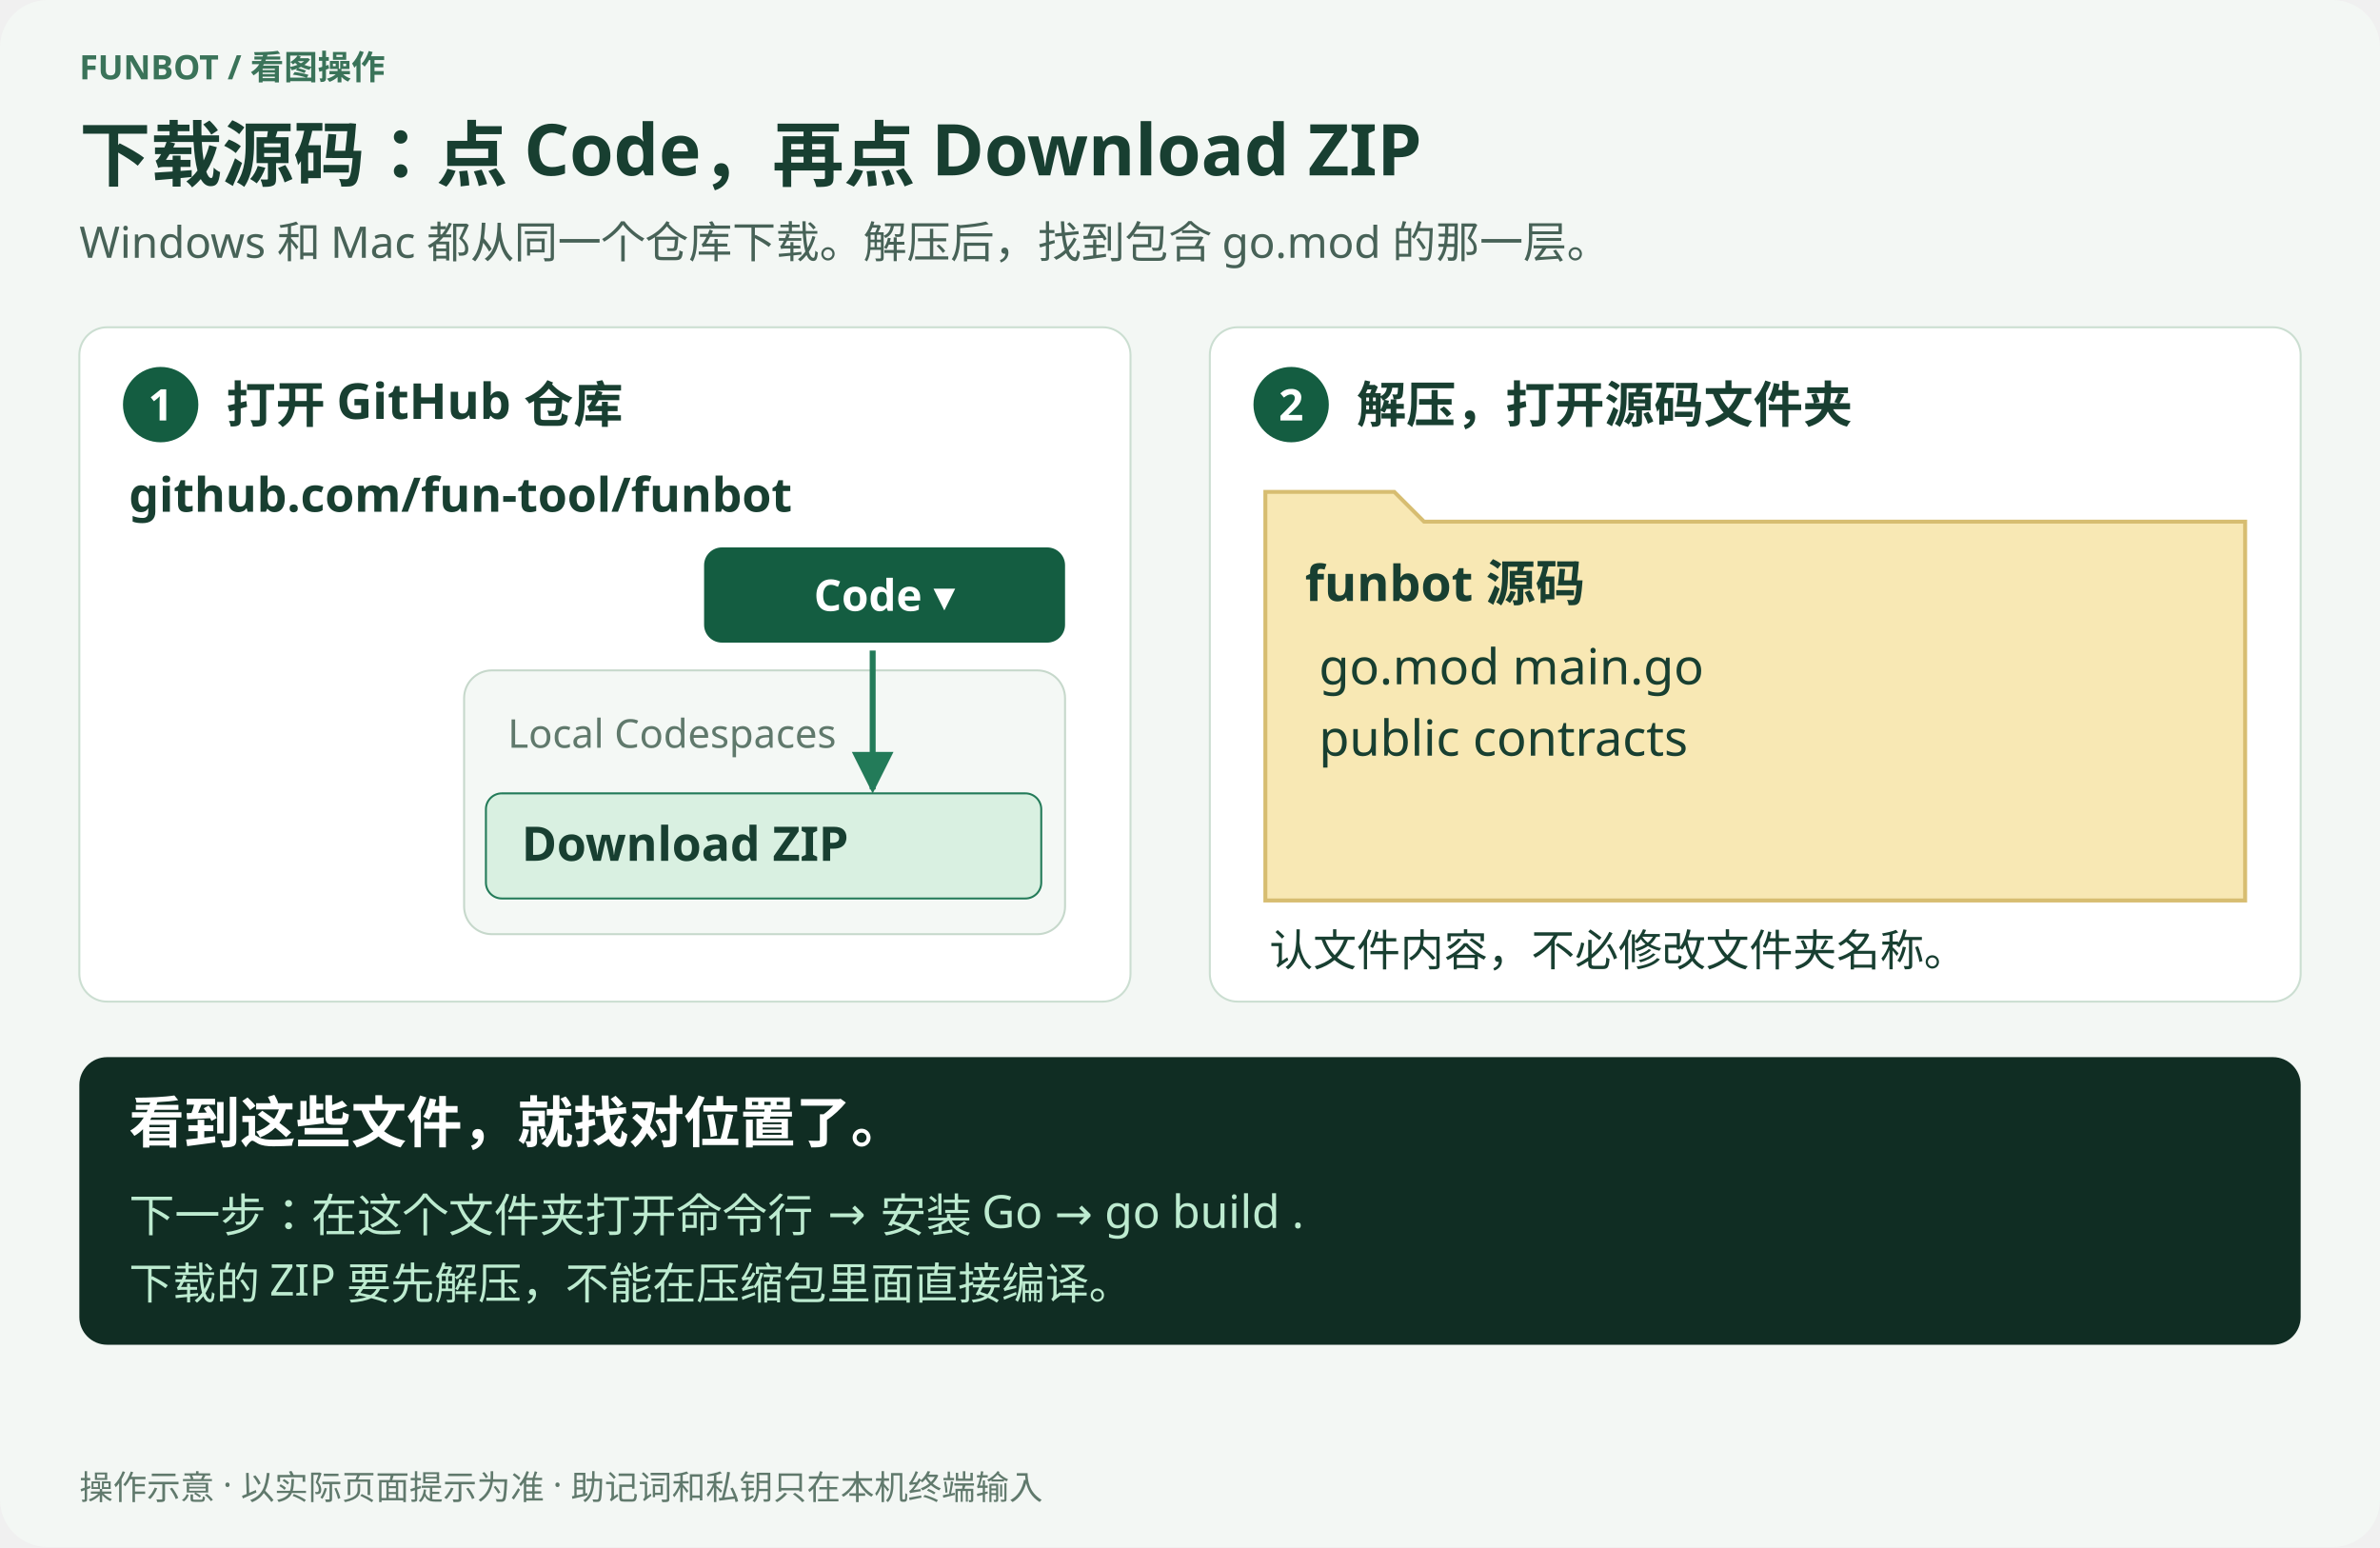
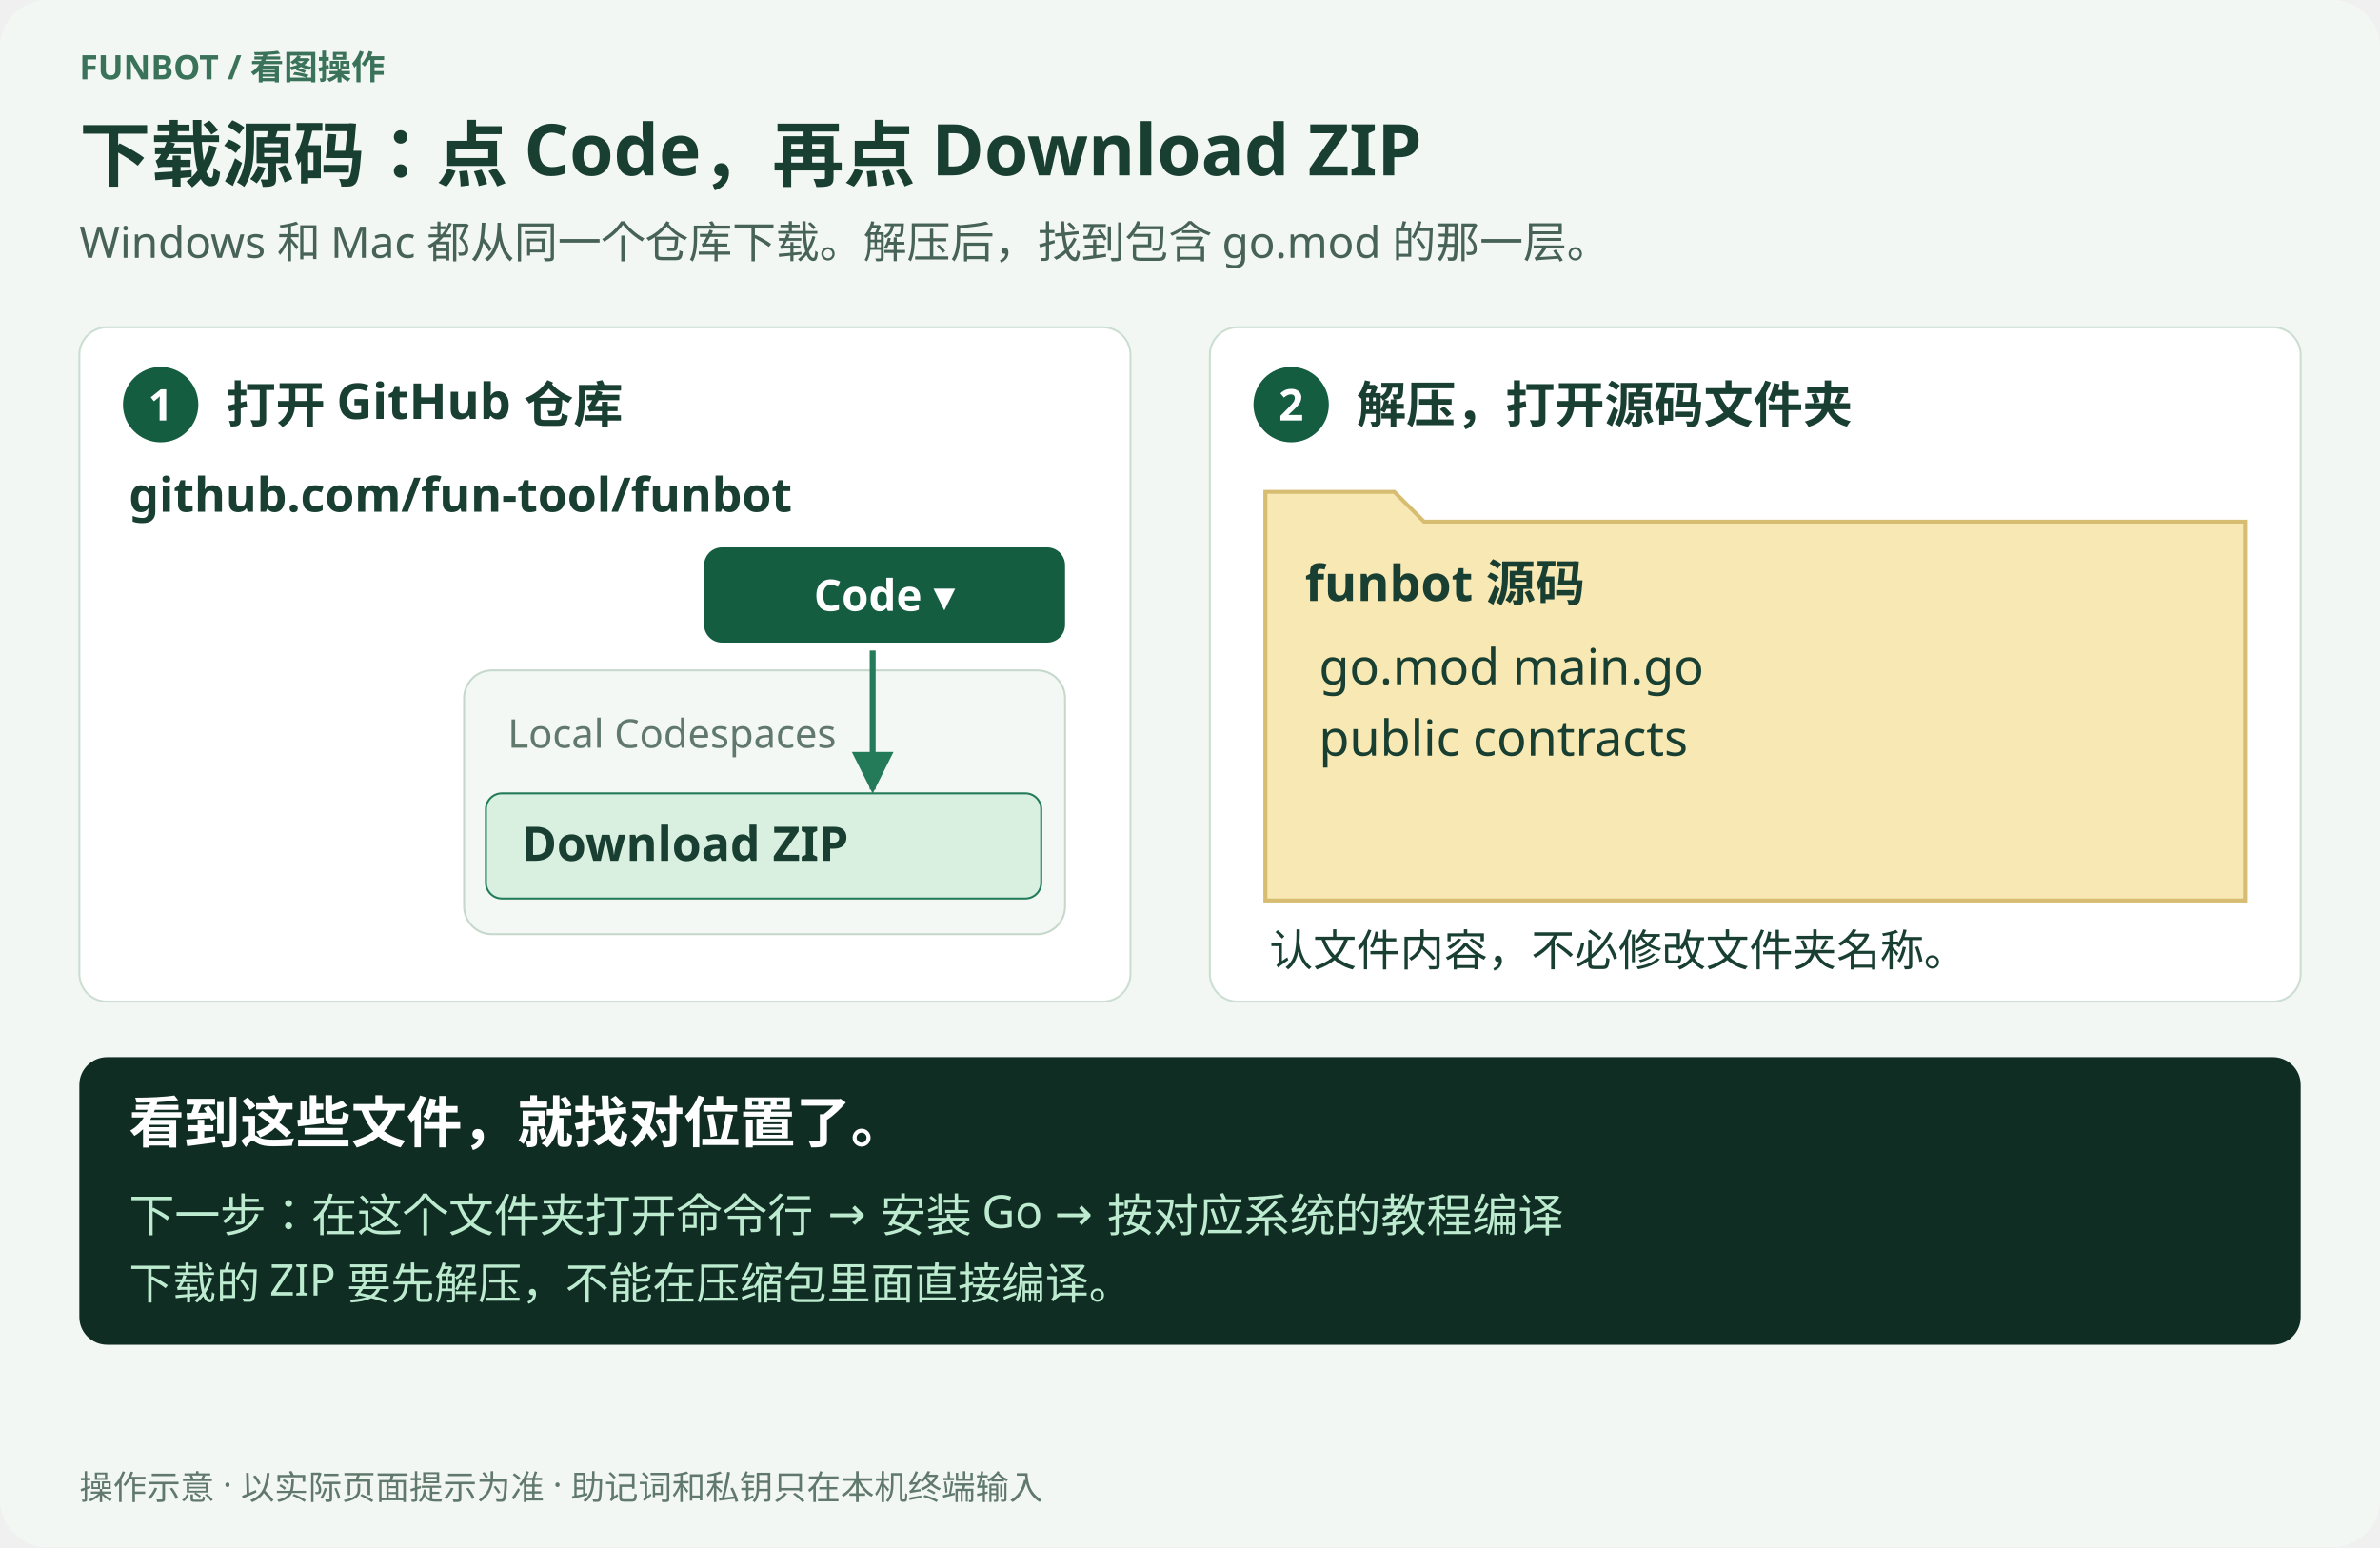
<svg xmlns="http://www.w3.org/2000/svg" width="1200" height="780" viewBox="0 0 1200 780" role="img" aria-labelledby="title desc">
  <defs>
    <marker id="arrow" viewBox="0 0 10 10" refX="9" refY="5" markerWidth="7" markerHeight="7" orient="auto">
      <path d="M0 0 L10 5 L0 10Z" fill="#237b59" />
    </marker>
  </defs>
  <rect x="0" y="0" width="1200" height="780" rx="24" fill="#f3f7f4" />
  <text x="40" y="40" font-family="PingFang SC,Microsoft YaHei,sans-serif" font-size="17" font-weight="700" fill="#3a7359">FUNBOT  /  看图操作</text>
  <text x="40" y="91" font-family="PingFang SC,Microsoft YaHei,sans-serif" font-size="36" font-weight="750" fill="#183f31">下载源码：点 Code，再点 Download ZIP</text>
  <text x="40" y="130" font-family="PingFang SC,Microsoft YaHei,sans-serif" font-size="22" font-weight="500" fill="#476257">Windows 和 Mac 都从同一个仓库下载。解压后，找到包含 go.mod 的那一层。</text>
  <text x="40" y="756" font-family="PingFang SC,Microsoft YaHei,sans-serif" font-size="17" font-weight="500" fill="#60796c">操作示意 · 以实际页面提示为准 · 助记词和私钥只在本机终端输入</text>
  <rect x="40" y="165" width="530" height="340" rx="14" fill="#fff" stroke="#cbded1" />
  <rect x="62" y="185" width="38" height="38" rx="19" fill="#145d41" />
  <text x="81" y="212" text-anchor="middle" font-family="PingFang SC,Microsoft YaHei,sans-serif" font-size="22" font-weight="700" fill="#fff">1</text>
  <text x="114" y="213" font-family="PingFang SC,Microsoft YaHei,sans-serif" font-size="25" font-weight="700" fill="#183f31">打开 GitHub 仓库</text>
  <text x="65" y="258" font-family="PingFang SC,Microsoft YaHei,sans-serif" font-size="24" font-weight="650" fill="#183f31">github.com/fun-tool/funbot</text>
  <rect x="355" y="276" width="182" height="48" rx="9" fill="#145d41" />
  <text x="446.0" y="308" text-anchor="middle" font-family="PingFang SC,Microsoft YaHei,sans-serif" font-size="22" font-weight="650" fill="#fff">Code  ▾</text>
  <rect x="234" y="338" width="303" height="133" rx="14" fill="#f4f8f5" stroke="#c6d8cb" />
  <text x="256" y="377" font-family="PingFang SC,Microsoft YaHei,sans-serif" font-size="20" font-weight="500" fill="#60796c">Local     Codespaces</text>
  <rect x="245" y="400" width="280" height="53" rx="8" fill="#d9f0e1" stroke="#237b59" />
  <text x="263" y="434" font-family="PingFang SC,Microsoft YaHei,sans-serif" font-size="24" font-weight="700" fill="#183f31">Download ZIP</text>
  <path d="M440 328 L440 398" stroke="#237b59" stroke-width="3" marker-end="url(#arrow)" />
  <rect x="610" y="165" width="550" height="340" rx="14" fill="#fff" stroke="#cbded1" />
  <rect x="632" y="185" width="38" height="38" rx="19" fill="#145d41" />
  <text x="651" y="212" text-anchor="middle" font-family="PingFang SC,Microsoft YaHei,sans-serif" font-size="22" font-weight="700" fill="#fff">2</text>
  <text x="684" y="213" font-family="PingFang SC,Microsoft YaHei,sans-serif" font-size="25" font-weight="700" fill="#183f31">解压，打开源码文件夹</text>
  <path d="M638 263 V248 H703 L718 263 H1132 V454 H638Z" fill="#f8e8b4" stroke="#d7bd71" stroke-width="2" />
  <text x="658" y="303" font-family="PingFang SC,Microsoft YaHei,sans-serif" font-size="25" font-weight="700" fill="#183f31">funbot 源码</text>
  <text x="665" y="345" font-family="PingFang SC,Microsoft YaHei,sans-serif" font-size="25" font-weight="500" fill="#183f31">go.mod       main.go</text>
  <text x="665" y="381" font-family="PingFang SC,Microsoft YaHei,sans-serif" font-size="25" font-weight="500" fill="#183f31">public        contracts</text>
  <text x="640" y="487" font-family="PingFang SC,Microsoft YaHei,sans-serif" font-size="22" font-weight="500" fill="#183f31">认文件内容，不必修改文件夹名称。</text>
  <rect x="40" y="533" width="1120" height="145" rx="14" fill="#102d23" />
  <text x="65" y="576" font-family="PingFang SC,Microsoft YaHei,sans-serif" font-size="28" font-weight="700" fill="#fff">看到这些文件，就找对位置了。</text>
-   <text x="65" y="621" font-family="PingFang SC,Microsoft YaHei,sans-serif" font-size="23" font-weight="500" fill="#bdebd0">下一步：在这个文件夹打开命令行 → 安装 Go → go build .</text>
+   <text x="65" y="621" font-family="PingFang SC,Microsoft YaHei,sans-serif" font-size="23" font-weight="500" fill="#bdebd0">下一步：在这个文件夹打开命令行 → 安装 Go → 按对应系统的教程编译</text>
  <text x="65" y="655" font-family="PingFang SC,Microsoft YaHei,sans-serif" font-size="22" font-weight="500" fill="#bdebd0">下载的 ZIP 要先解压，不能在压缩包里面直接编译。</text>
</svg>
